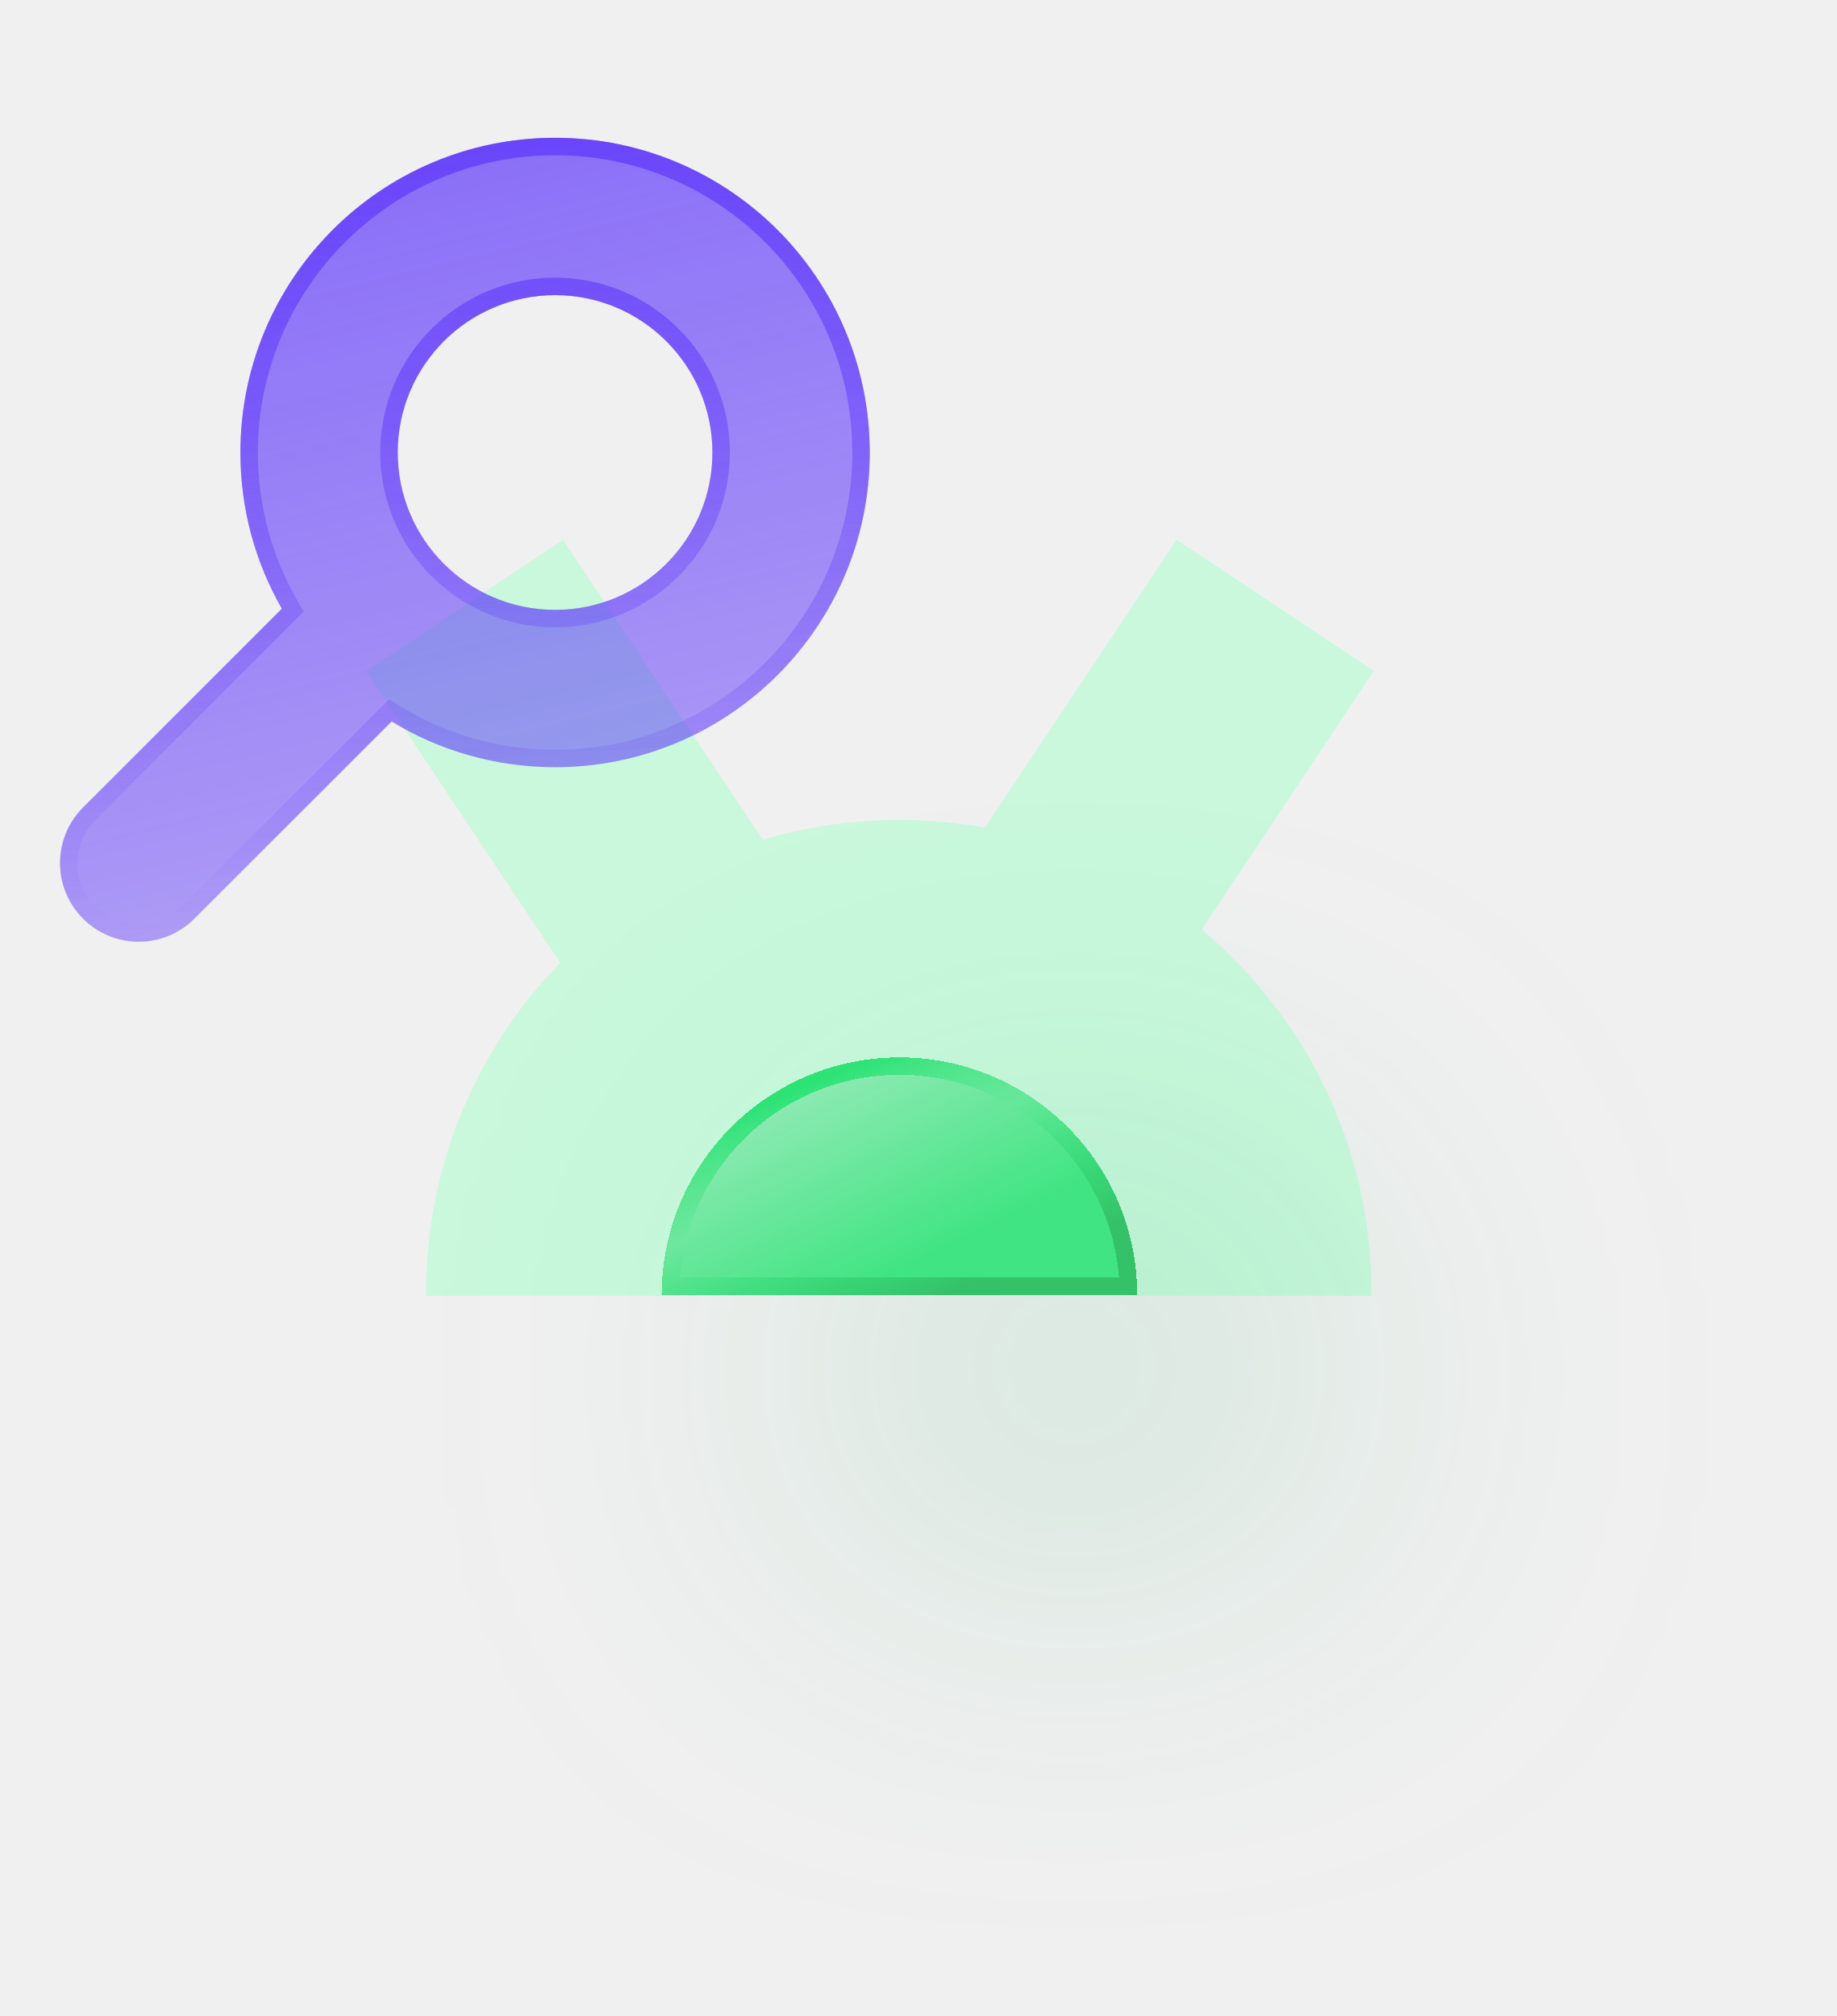
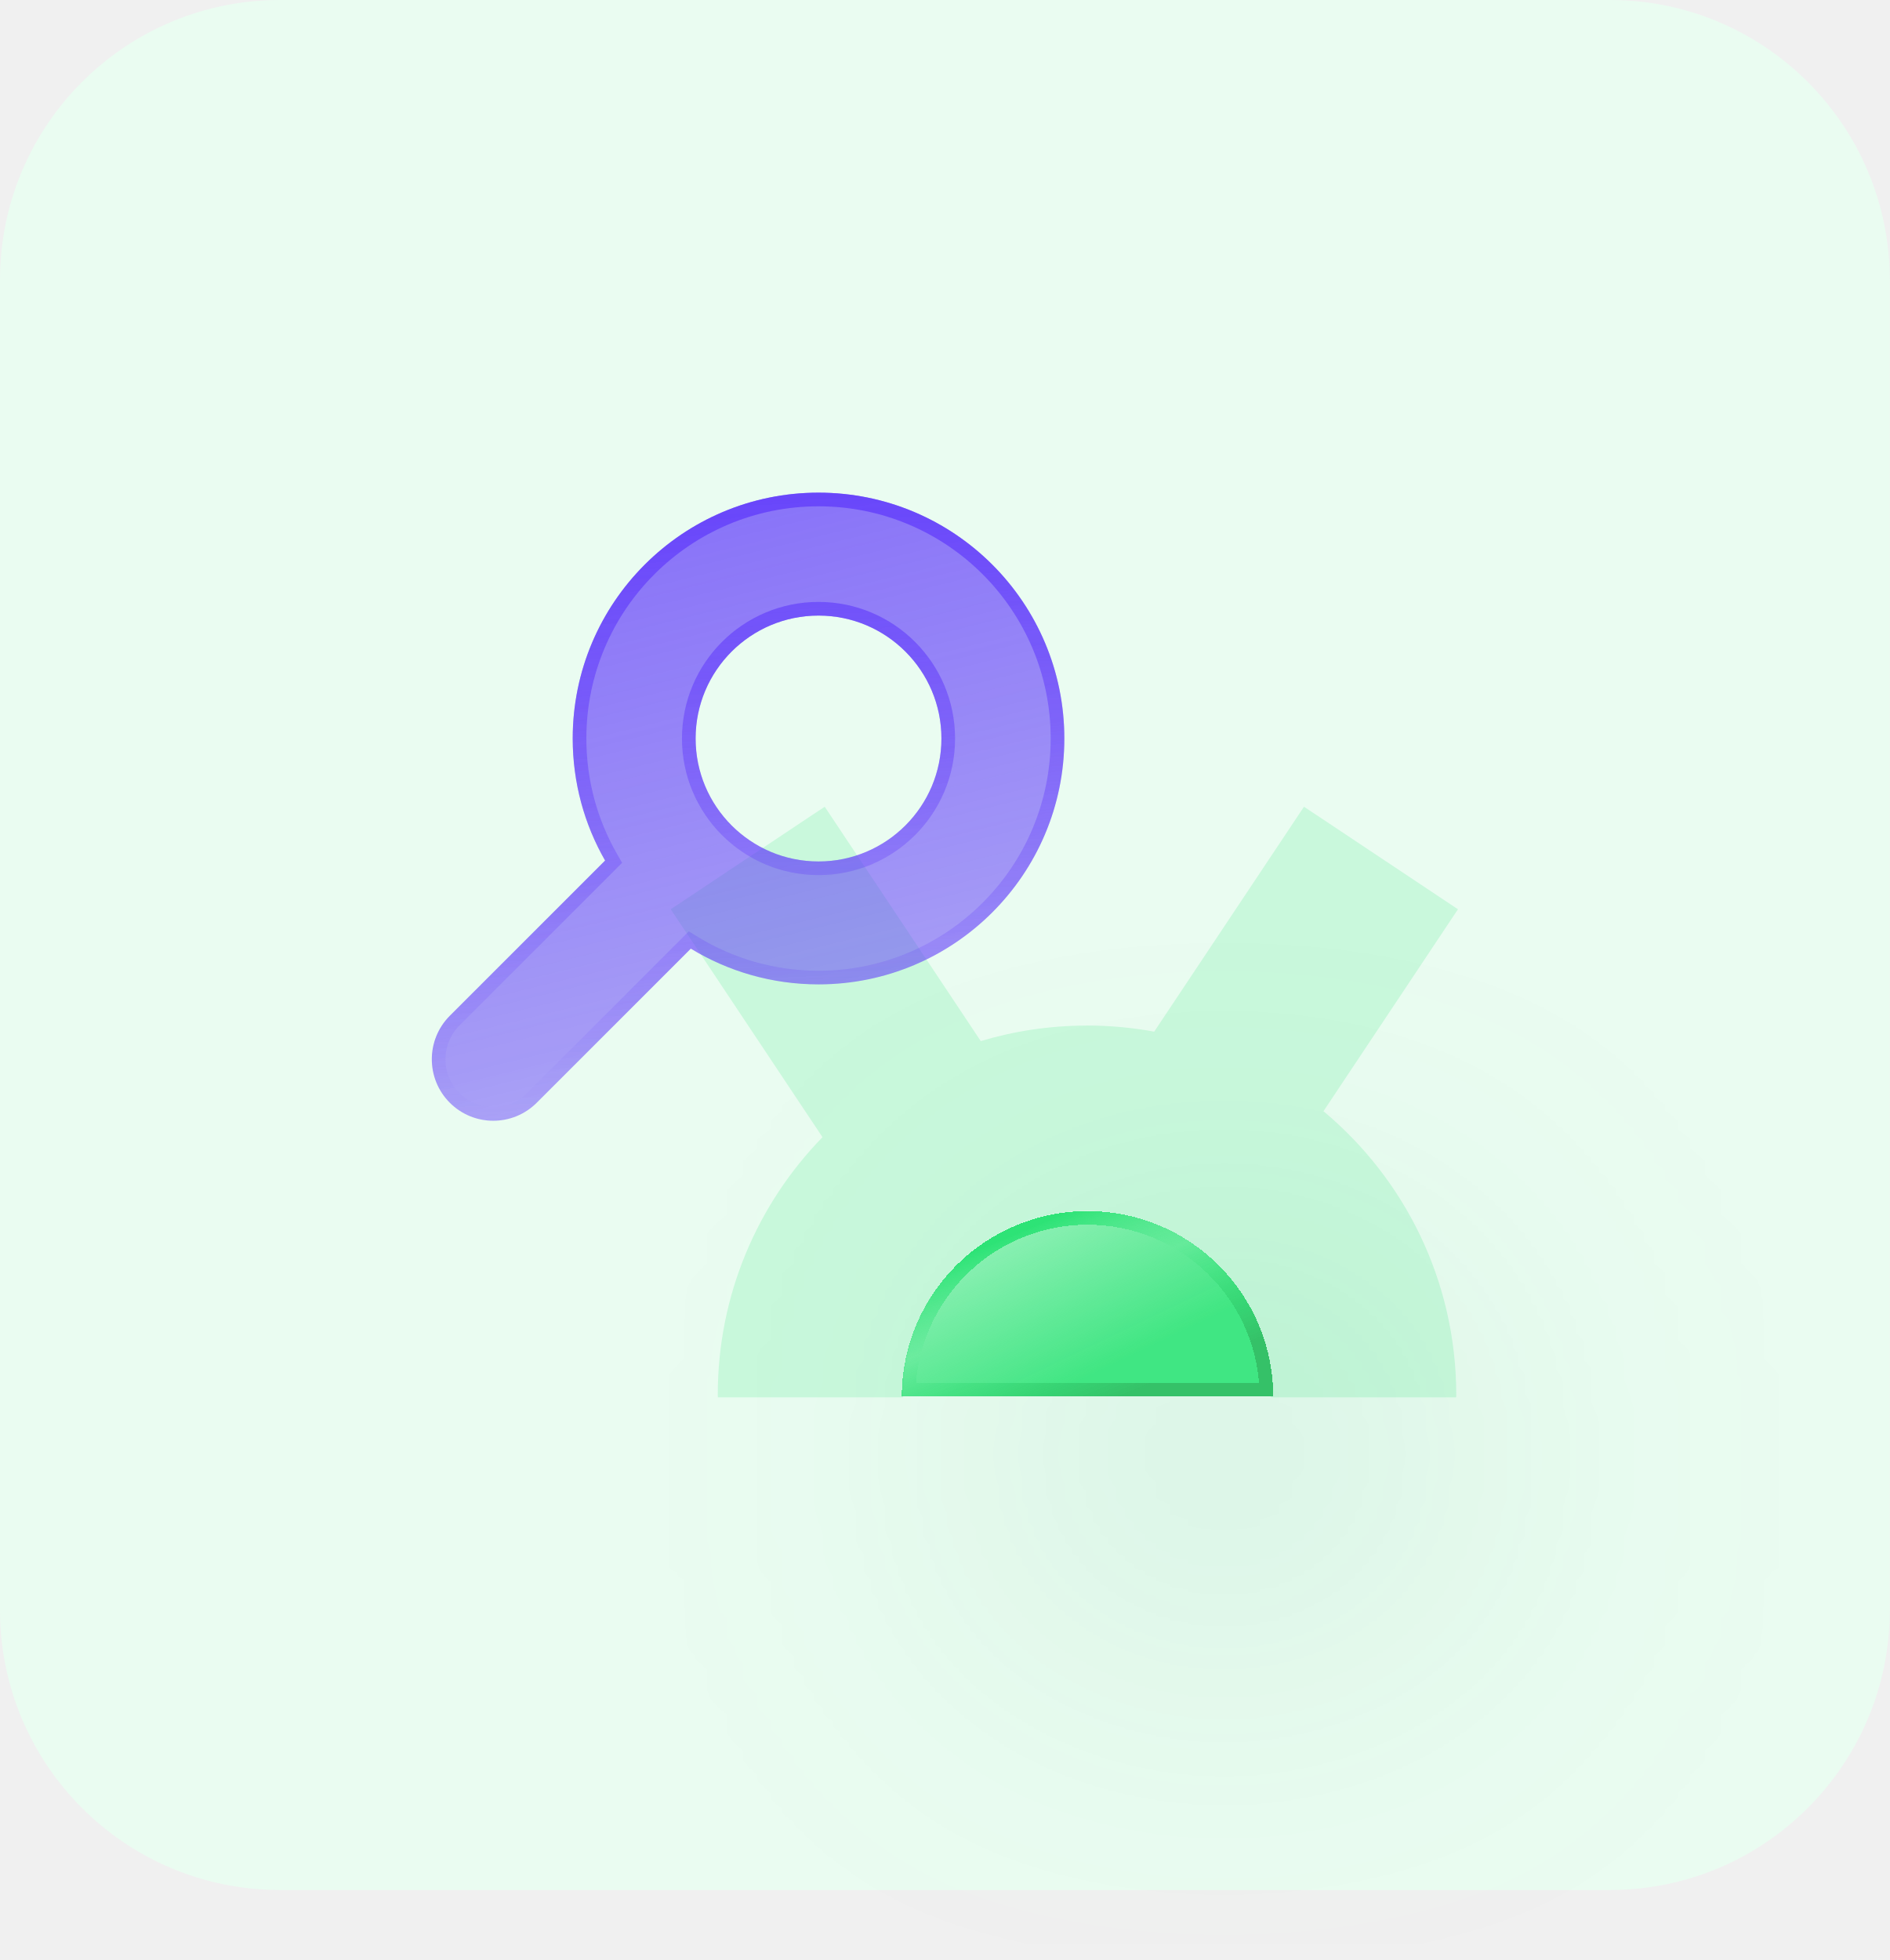
- <svg xmlns="http://www.w3.org/2000/svg" width="41" height="45" viewBox="0 0 41 45" fill="none">
-   <path fill-rule="evenodd" clip-rule="evenodd" d="M26.263 12.049L21.983 18.476C21.36 18.361 20.719 18.302 20.063 18.302L20.052 18.302L20.041 18.302C18.994 18.304 17.982 18.459 17.027 18.745L12.568 12.049L8.168 14.979L12.505 21.491C10.653 23.392 9.512 25.989 9.512 28.853C9.512 28.863 9.512 28.874 9.513 28.884C9.513 28.894 9.514 28.904 9.514 28.914L9.514 28.924H14.809L14.809 28.919L14.809 28.914C14.809 28.904 14.808 28.894 14.807 28.884C14.806 28.874 14.806 28.863 14.806 28.853C14.806 25.956 17.148 23.608 20.041 23.596C20.045 23.596 20.049 23.596 20.052 23.596C20.056 23.595 20.059 23.595 20.063 23.595C22.967 23.595 25.321 25.949 25.321 28.853C25.321 28.865 25.32 28.878 25.319 28.89C25.318 28.902 25.317 28.913 25.317 28.924H30.612C30.612 28.913 30.613 28.902 30.613 28.89C30.614 28.878 30.614 28.865 30.614 28.853C30.614 25.596 29.139 22.684 26.82 20.749L30.663 14.979L26.263 12.049Z" fill="#C9F8DC" />
-   <g filter="url(#filter0_bd_2689_1728)">
-     <path d="M20.077 23.602C17.148 23.602 14.773 25.974 14.77 28.902H25.384C25.381 25.974 23.006 23.602 20.077 23.602Z" fill="url(#paint0_linear_2689_1728)" shape-rendering="crispEdges" />
-     <path d="M14.969 28.707C15.075 25.977 17.321 23.797 20.077 23.797C22.833 23.797 25.079 25.977 25.185 28.707H14.969Z" stroke="url(#paint1_linear_2689_1728)" stroke-width="0.39" shape-rendering="crispEdges" />
+ <svg xmlns="http://www.w3.org/2000/svg" width="54" height="56" viewBox="0 0 54 56" fill="none">
+   <rect width="54" height="54" rx="8" fill="#EAFCF1" />
+   <path fill-rule="evenodd" clip-rule="evenodd" d="M37.261 23.049L32.981 29.476C32.358 29.361 31.717 29.301 31.061 29.301L31.05 29.302L31.04 29.302C29.992 29.304 28.98 29.459 28.025 29.745L23.566 23.049L19.166 25.979L23.503 32.491C21.651 34.392 20.51 36.989 20.51 39.852C20.51 39.863 20.511 39.874 20.511 39.884C20.511 39.894 20.512 39.904 20.512 39.913L20.512 39.924H25.807L25.807 39.919L25.807 39.913C25.806 39.904 25.806 39.894 25.805 39.884C25.804 39.874 25.804 39.863 25.804 39.852C25.804 36.956 28.146 34.608 31.04 34.596C31.043 34.596 31.047 34.596 31.05 34.595C31.054 34.595 31.057 34.595 31.061 34.595C33.965 34.595 36.319 36.949 36.319 39.852C36.319 39.865 36.318 39.878 36.317 39.89C36.316 39.901 36.315 39.913 36.315 39.924H41.61C41.61 39.913 41.611 39.901 41.611 39.89C41.612 39.878 41.612 39.865 41.612 39.852C41.612 36.596 40.137 33.684 37.818 31.749L41.661 25.979L37.261 23.049Z" fill="#C9F8DC" />
+   <g filter="url(#filter0_bd_3308_1342)">
+     <path d="M31.076 34.602C28.146 34.602 25.772 36.974 25.768 39.903H36.383C36.379 36.974 34.005 34.602 31.076 34.602Z" fill="url(#paint0_linear_3308_1342)" shape-rendering="crispEdges" />
+     <path d="M25.967 39.707C26.073 36.978 28.32 34.797 31.076 34.797C33.831 34.797 36.078 36.978 36.184 39.707H25.967Z" stroke="url(#paint1_linear_3308_1342)" stroke-width="0.39" shape-rendering="crispEdges" />
  </g>
-   <g filter="url(#filter1_b_2689_1728)">
-     <mask id="path-4-inside-1_2689_1728" fill="white">
-       <path fill-rule="evenodd" clip-rule="evenodd" d="M8.878 10.101C8.878 8.161 10.45 6.588 12.39 6.588C14.33 6.588 15.902 8.161 15.902 10.101C15.902 12.04 14.33 13.613 12.39 13.613C10.45 13.613 8.878 12.04 8.878 10.101ZM12.39 3.076C8.511 3.076 5.366 6.221 5.366 10.101C5.366 11.37 5.702 12.56 6.291 13.587L1.854 18.024C1.168 18.709 1.168 19.821 1.854 20.507C2.54 21.193 3.652 21.193 4.338 20.507L8.741 16.104C9.804 16.752 11.054 17.125 12.39 17.125C16.269 17.125 19.414 13.98 19.414 10.101C19.414 6.221 16.269 3.076 12.39 3.076Z" />
+   <g filter="url(#filter1_b_3308_1342)">
+     <mask id="path-5-inside-1_3308_1342" fill="white">
+       <path fill-rule="evenodd" clip-rule="evenodd" d="M19.877 21.1C19.877 19.161 21.449 17.588 23.389 17.588C25.329 17.588 26.901 19.161 26.901 21.1C26.901 23.04 25.329 24.613 23.389 24.613C21.449 24.613 19.877 23.04 19.877 21.1ZM23.389 14.076C19.51 14.076 16.365 17.221 16.365 21.1C16.365 22.369 16.701 23.559 17.29 24.587L12.853 29.023C12.168 29.709 12.168 30.821 12.853 31.507C13.539 32.193 14.651 32.193 15.337 31.507L19.74 27.104C20.803 27.752 22.053 28.125 23.389 28.125C27.268 28.125 30.413 24.98 30.413 21.1C30.413 17.221 27.268 14.076 23.389 14.076Z" />
    </mask>
-     <path fill-rule="evenodd" clip-rule="evenodd" d="M8.878 10.101C8.878 8.161 10.45 6.588 12.39 6.588C14.33 6.588 15.902 8.161 15.902 10.101C15.902 12.04 14.33 13.613 12.39 13.613C10.45 13.613 8.878 12.04 8.878 10.101ZM12.39 3.076C8.511 3.076 5.366 6.221 5.366 10.101C5.366 11.37 5.702 12.56 6.291 13.587L1.854 18.024C1.168 18.709 1.168 19.821 1.854 20.507C2.54 21.193 3.652 21.193 4.338 20.507L8.741 16.104C9.804 16.752 11.054 17.125 12.39 17.125C16.269 17.125 19.414 13.98 19.414 10.101C19.414 6.221 16.269 3.076 12.39 3.076Z" fill="url(#paint2_linear_2689_1728)" />
-     <path d="M6.291 13.587L6.567 13.863L6.778 13.652L6.629 13.393L6.291 13.587ZM1.854 18.024L1.578 17.748L1.578 17.748L1.854 18.024ZM1.854 20.507L2.13 20.231H2.13L1.854 20.507ZM4.338 20.507L4.062 20.231L4.338 20.507ZM8.741 16.104L8.944 15.771L8.682 15.611L8.465 15.828L8.741 16.104ZM12.39 6.198C10.235 6.198 8.488 7.945 8.488 10.101H9.268C9.268 8.376 10.666 6.979 12.39 6.979V6.198ZM16.292 10.101C16.292 7.945 14.545 6.198 12.39 6.198V6.979C14.114 6.979 15.512 8.376 15.512 10.101H16.292ZM12.39 14.003C14.545 14.003 16.292 12.256 16.292 10.101H15.512C15.512 11.825 14.114 13.223 12.39 13.223V14.003ZM8.488 10.101C8.488 12.256 10.235 14.003 12.39 14.003V13.223C10.666 13.223 9.268 11.825 9.268 10.101H8.488ZM5.756 10.101C5.756 6.437 8.726 3.466 12.39 3.466V2.686C8.295 2.686 4.975 6.006 4.975 10.101H5.756ZM6.629 13.393C6.074 12.423 5.756 11.3 5.756 10.101H4.975C4.975 11.439 5.33 12.696 5.952 13.781L6.629 13.393ZM2.13 18.299L6.567 13.863L6.015 13.311L1.578 17.748L2.13 18.299ZM2.13 20.231C1.597 19.698 1.597 18.833 2.13 18.299L1.578 17.748C0.74 18.586 0.74 19.945 1.578 20.783L2.13 20.231ZM4.062 20.231C3.528 20.765 2.664 20.765 2.13 20.231L1.578 20.783C2.416 21.621 3.775 21.621 4.614 20.783L4.062 20.231ZM8.465 15.828L4.062 20.231L4.614 20.783L9.017 16.38L8.465 15.828ZM12.39 16.735C11.127 16.735 9.948 16.382 8.944 15.771L8.538 16.437C9.661 17.121 10.98 17.515 12.39 17.515V16.735ZM19.024 10.101C19.024 13.764 16.054 16.735 12.39 16.735V17.515C16.485 17.515 19.805 14.196 19.805 10.101H19.024ZM12.39 3.466C16.054 3.466 19.024 6.437 19.024 10.101H19.805C19.805 6.006 16.485 2.686 12.39 2.686V3.466Z" fill="url(#paint3_linear_2689_1728)" mask="url(#path-4-inside-1_2689_1728)" />
+     <path fill-rule="evenodd" clip-rule="evenodd" d="M19.877 21.1C19.877 19.161 21.449 17.588 23.389 17.588C25.329 17.588 26.901 19.161 26.901 21.1C26.901 23.04 25.329 24.613 23.389 24.613C21.449 24.613 19.877 23.04 19.877 21.1ZM23.389 14.076C19.51 14.076 16.365 17.221 16.365 21.1C16.365 22.369 16.701 23.559 17.29 24.587L12.853 29.023C12.168 29.709 12.168 30.821 12.853 31.507C13.539 32.193 14.651 32.193 15.337 31.507L19.74 27.104C20.803 27.752 22.053 28.125 23.389 28.125C27.268 28.125 30.413 24.98 30.413 21.1C30.413 17.221 27.268 14.076 23.389 14.076Z" fill="url(#paint2_linear_3308_1342)" />
+     <path d="M17.29 24.587L17.566 24.863L17.777 24.652L17.628 24.393L17.29 24.587ZM12.853 29.023L12.577 28.747L12.577 28.747L12.853 29.023ZM12.853 31.507L13.129 31.231H13.129L12.853 31.507ZM15.337 31.507L15.061 31.231L15.337 31.507ZM19.74 27.104L19.943 26.77L19.681 26.611L19.464 26.828L19.74 27.104ZM23.389 17.198C21.234 17.198 19.487 18.945 19.487 21.1H20.267C20.267 19.376 21.665 17.978 23.389 17.978V17.198ZM27.291 21.1C27.291 18.945 25.544 17.198 23.389 17.198V17.978C25.113 17.978 26.511 19.376 26.511 21.1H27.291ZM23.389 25.003C25.544 25.003 27.291 23.256 27.291 21.1H26.511C26.511 22.825 25.113 24.222 23.389 24.222V25.003ZM19.487 21.1C19.487 23.256 21.234 25.003 23.389 25.003V24.222C21.665 24.222 20.267 22.825 20.267 21.1H19.487ZM16.755 21.1C16.755 17.436 19.725 14.466 23.389 14.466V13.686C19.294 13.686 15.974 17.005 15.974 21.1H16.755ZM17.628 24.393C17.073 23.423 16.755 22.299 16.755 21.1H15.974C15.974 22.439 16.33 23.696 16.951 24.781L17.628 24.393ZM13.129 29.299L17.566 24.863L17.014 24.311L12.577 28.747L13.129 29.299ZM13.129 31.231C12.596 30.698 12.596 29.833 13.129 29.299L12.577 28.747C11.739 29.586 11.739 30.945 12.577 31.783L13.129 31.231ZM15.061 31.231C14.527 31.764 13.663 31.764 13.129 31.231L12.577 31.783C13.415 32.621 14.774 32.621 15.613 31.783L15.061 31.231ZM19.464 26.828L15.061 31.231L15.613 31.783L20.016 27.38L19.464 26.828ZM23.389 27.735C22.126 27.735 20.947 27.382 19.943 26.77L19.537 27.437C20.66 28.121 21.979 28.515 23.389 28.515V27.735ZM30.023 21.1C30.023 24.764 27.053 27.735 23.389 27.735V28.515C27.484 28.515 30.804 25.195 30.804 21.1H30.023ZM23.389 14.466C27.053 14.466 30.023 17.436 30.023 21.1H30.804C30.804 17.005 27.484 13.686 23.389 13.686V14.466Z" fill="url(#paint3_linear_3308_1342)" mask="url(#path-5-inside-1_3308_1342)" />
  </g>
  <defs>
-     <filter id="filter0_bd_2689_1728" x="6.965" y="15.797" width="34.028" height="28.715" filterUnits="userSpaceOnUse" color-interpolation-filters="sRGB">
+     <filter id="filter0_bd_3308_1342" x="17.963" y="26.797" width="34.029" height="28.715" filterUnits="userSpaceOnUse" color-interpolation-filters="sRGB">
      <feFlood flood-opacity="0" result="BackgroundImageFix" />
      <feGaussianBlur in="BackgroundImageFix" stdDeviation="3.902" />
-       <feComposite in2="SourceAlpha" operator="in" result="effect1_backgroundBlur_2689_1728" />
+       <feComposite in2="SourceAlpha" operator="in" result="effect1_backgroundBlur_3308_1342" />
      <feColorMatrix in="SourceAlpha" type="matrix" values="0 0 0 0 0 0 0 0 0 0 0 0 0 0 0 0 0 0 127 0" result="hardAlpha" />
      <feOffset dx="3.902" dy="3.902" />
      <feGaussianBlur stdDeviation="5.854" />
      <feComposite in2="hardAlpha" operator="out" />
      <feColorMatrix type="matrix" values="0 0 0 0 0.02 0 0 0 0 0.6 0 0 0 0 0.29 0 0 0 0.3 0" />
-       <feBlend mode="normal" in2="effect1_backgroundBlur_2689_1728" result="effect2_dropShadow_2689_1728" />
-       <feBlend mode="normal" in="SourceGraphic" in2="effect2_dropShadow_2689_1728" result="shape" />
+       <feBlend mode="normal" in2="effect1_backgroundBlur_3308_1342" result="effect2_dropShadow_3308_1342" />
+       <feBlend mode="normal" in="SourceGraphic" in2="effect2_dropShadow_3308_1342" result="shape" />
    </filter>
-     <filter id="filter1_b_2689_1728" x="-0.221" y="1.515" width="21.196" height="21.067" filterUnits="userSpaceOnUse" color-interpolation-filters="sRGB">
+     <filter id="filter1_b_3308_1342" x="10.778" y="12.515" width="21.197" height="21.067" filterUnits="userSpaceOnUse" color-interpolation-filters="sRGB">
      <feFlood flood-opacity="0" result="BackgroundImageFix" />
      <feGaussianBlur in="BackgroundImageFix" stdDeviation="0.78" />
-       <feComposite in2="SourceAlpha" operator="in" result="effect1_backgroundBlur_2689_1728" />
-       <feBlend mode="normal" in="SourceGraphic" in2="effect1_backgroundBlur_2689_1728" result="shape" />
+       <feComposite in2="SourceAlpha" operator="in" result="effect1_backgroundBlur_3308_1342" />
+       <feBlend mode="normal" in="SourceGraphic" in2="effect1_backgroundBlur_3308_1342" result="shape" />
    </filter>
-     <linearGradient id="paint0_linear_2689_1728" x1="14.975" y1="23.602" x2="19.37" y2="32.764" gradientUnits="userSpaceOnUse">
+     <linearGradient id="paint0_linear_3308_1342" x1="25.973" y1="34.602" x2="30.369" y2="43.764" gradientUnits="userSpaceOnUse">
      <stop offset="0.182" stop-color="#2DE376" stop-opacity="0.5" />
      <stop offset="0.64" stop-color="#2DE376" stop-opacity="0.9" />
    </linearGradient>
-     <linearGradient id="paint1_linear_2689_1728" x1="14.77" y1="22.985" x2="18.506" y2="31.89" gradientUnits="userSpaceOnUse">
+     <linearGradient id="paint1_linear_3308_1342" x1="25.768" y1="33.985" x2="29.504" y2="42.891" gradientUnits="userSpaceOnUse">
      <stop offset="0.25" stop-color="#2DE376" />
      <stop offset="0.471" stop-color="#2DE376" stop-opacity="0" />
      <stop offset="0.817" stop-color="#35C168" />
    </linearGradient>
-     <linearGradient id="paint2_linear_2689_1728" x1="14.037" y1="34.37" x2="4.294" y2="-5.401" gradientUnits="userSpaceOnUse">
+     <linearGradient id="paint2_linear_3308_1342" x1="25.036" y1="45.369" x2="15.293" y2="5.598" gradientUnits="userSpaceOnUse">
      <stop offset="0.082" stop-color="#8566FF" stop-opacity="0.3" />
      <stop offset="0.424" stop-color="#5F38FB" stop-opacity="0.5" />
      <stop offset="0.762" stop-color="#5F38FB" stop-opacity="0.7" />
    </linearGradient>
-     <linearGradient id="paint3_linear_2689_1728" x1="10.377" y1="42.379" x2="8.048" y2="-10.913" gradientUnits="userSpaceOnUse">
+     <linearGradient id="paint3_linear_3308_1342" x1="21.376" y1="53.378" x2="19.047" y2="0.086" gradientUnits="userSpaceOnUse">
      <stop offset="0.137" stop-color="#AF9BFD" />
      <stop offset="0.41" stop-color="#5F38FB" stop-opacity="0" />
      <stop offset="0.835" stop-color="#5F38FB" />
    </linearGradient>
  </defs>
</svg>
